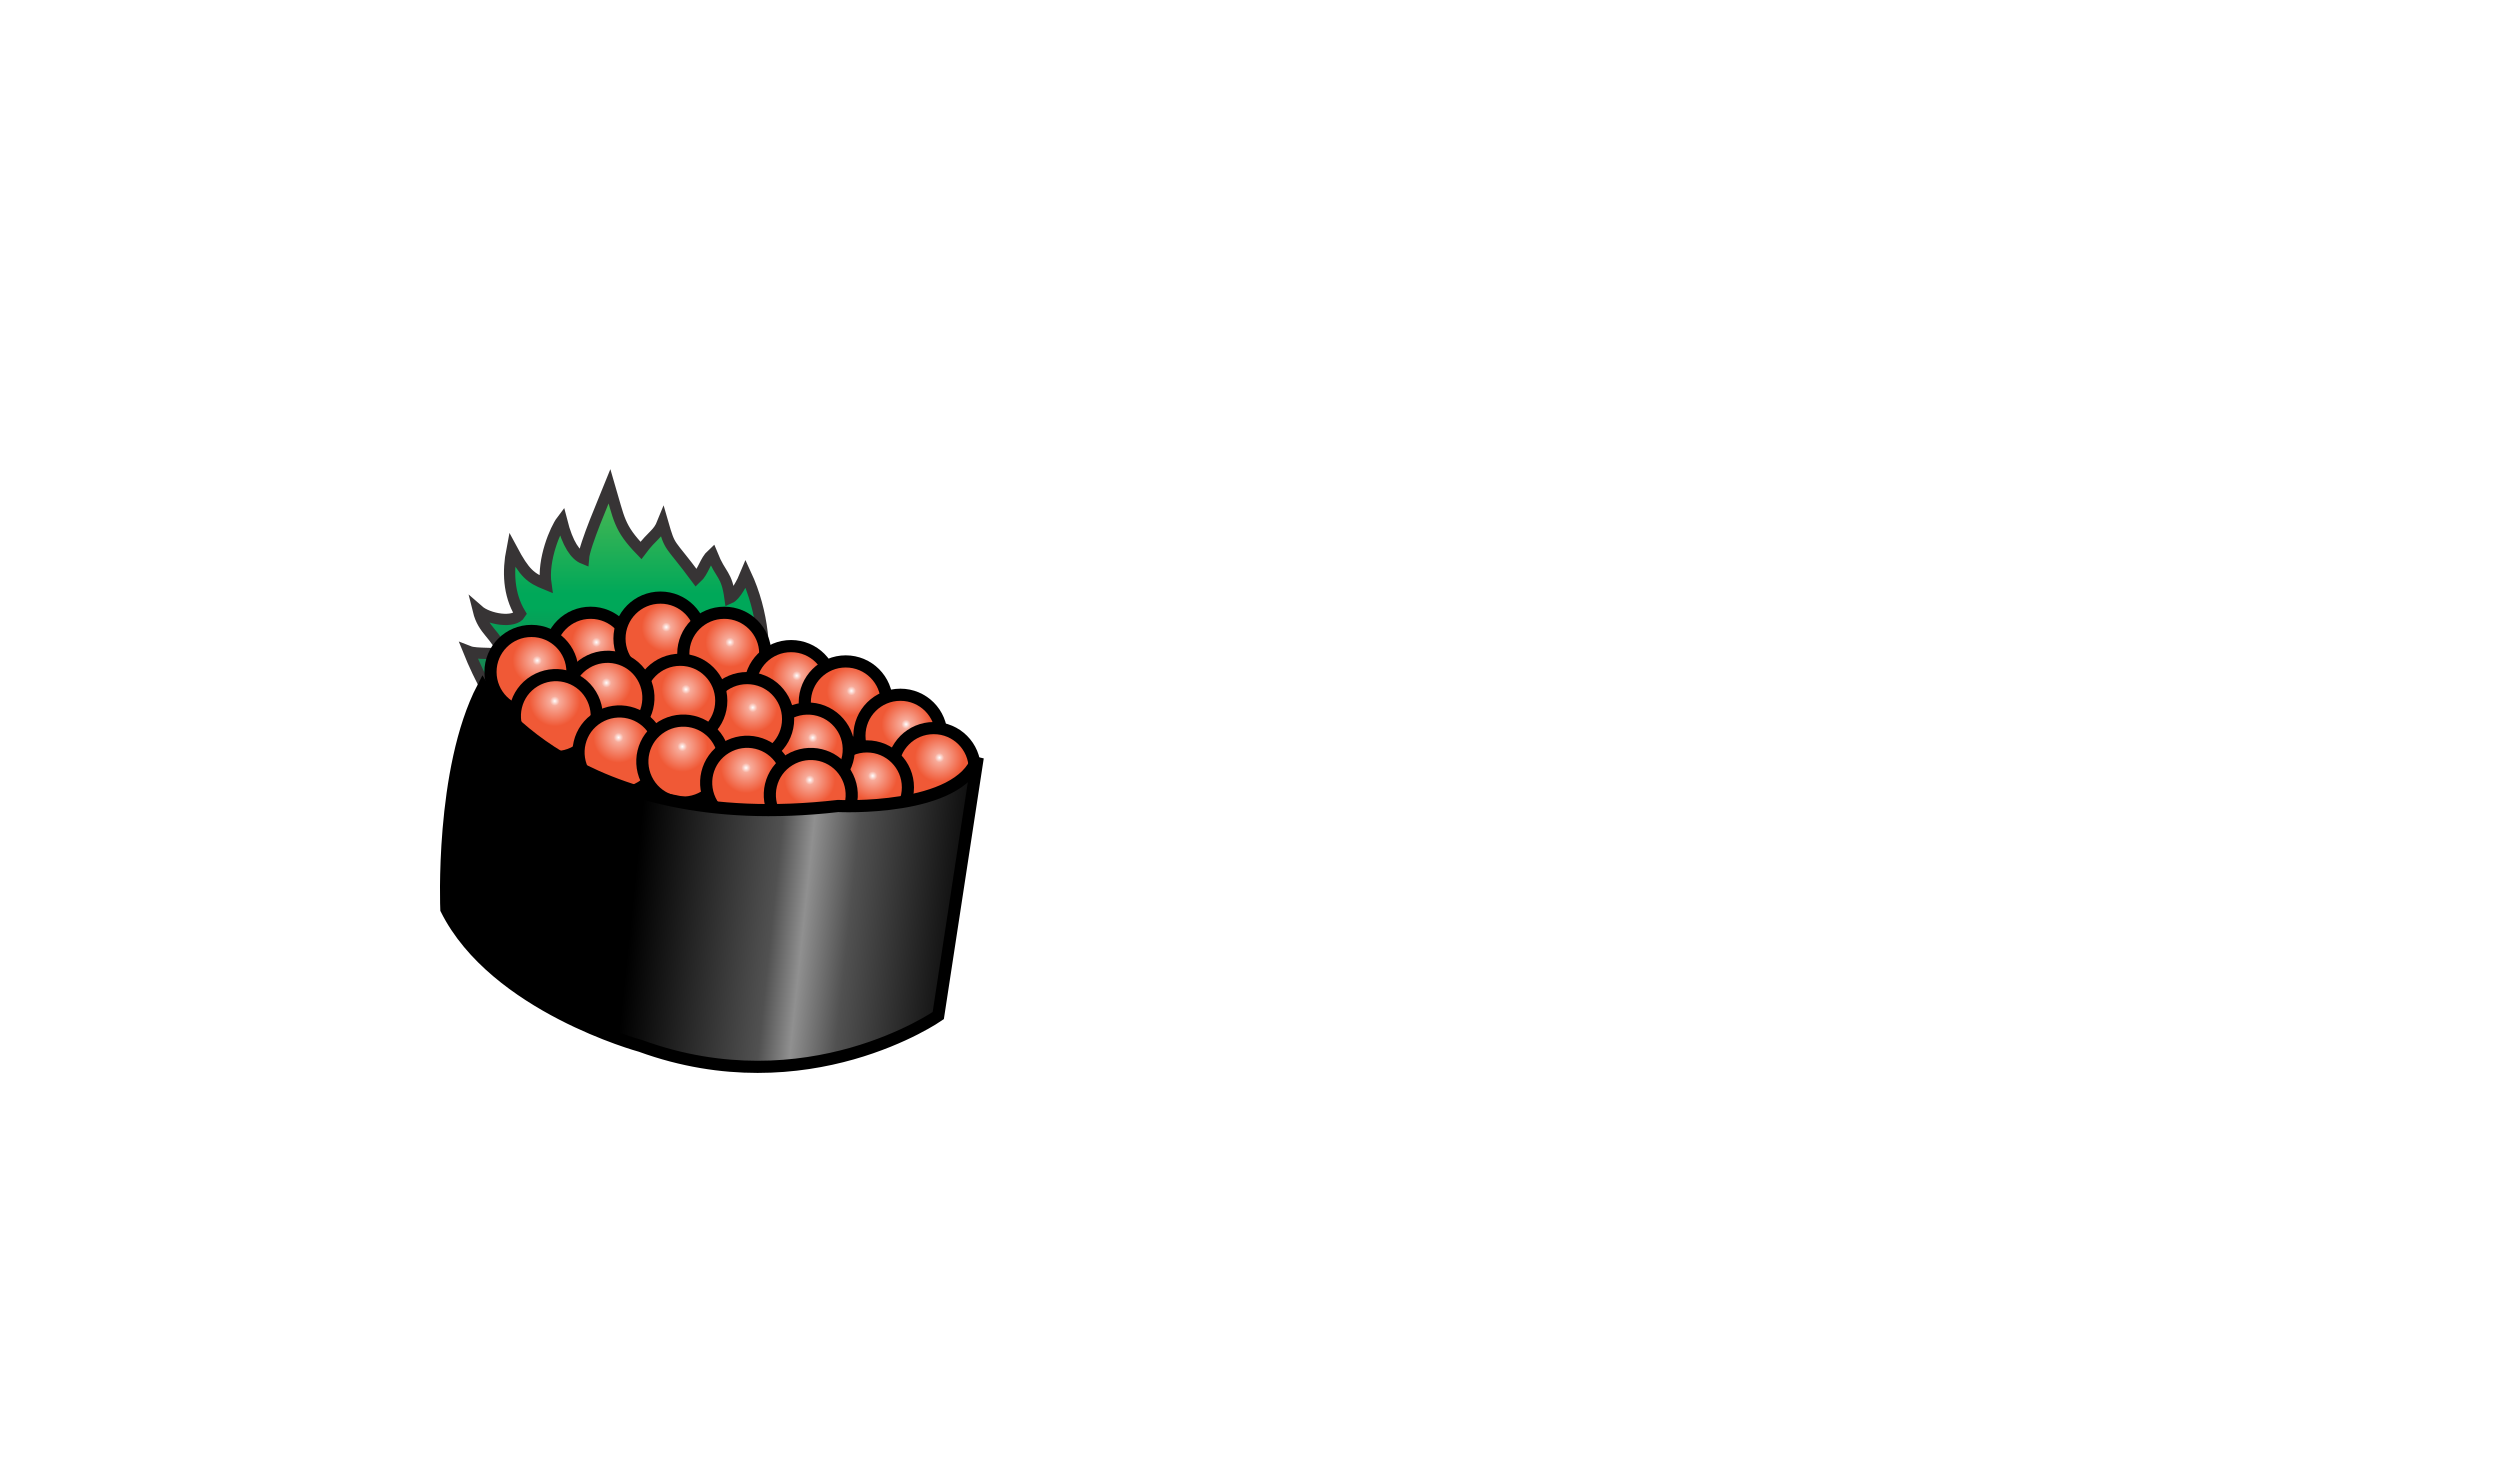
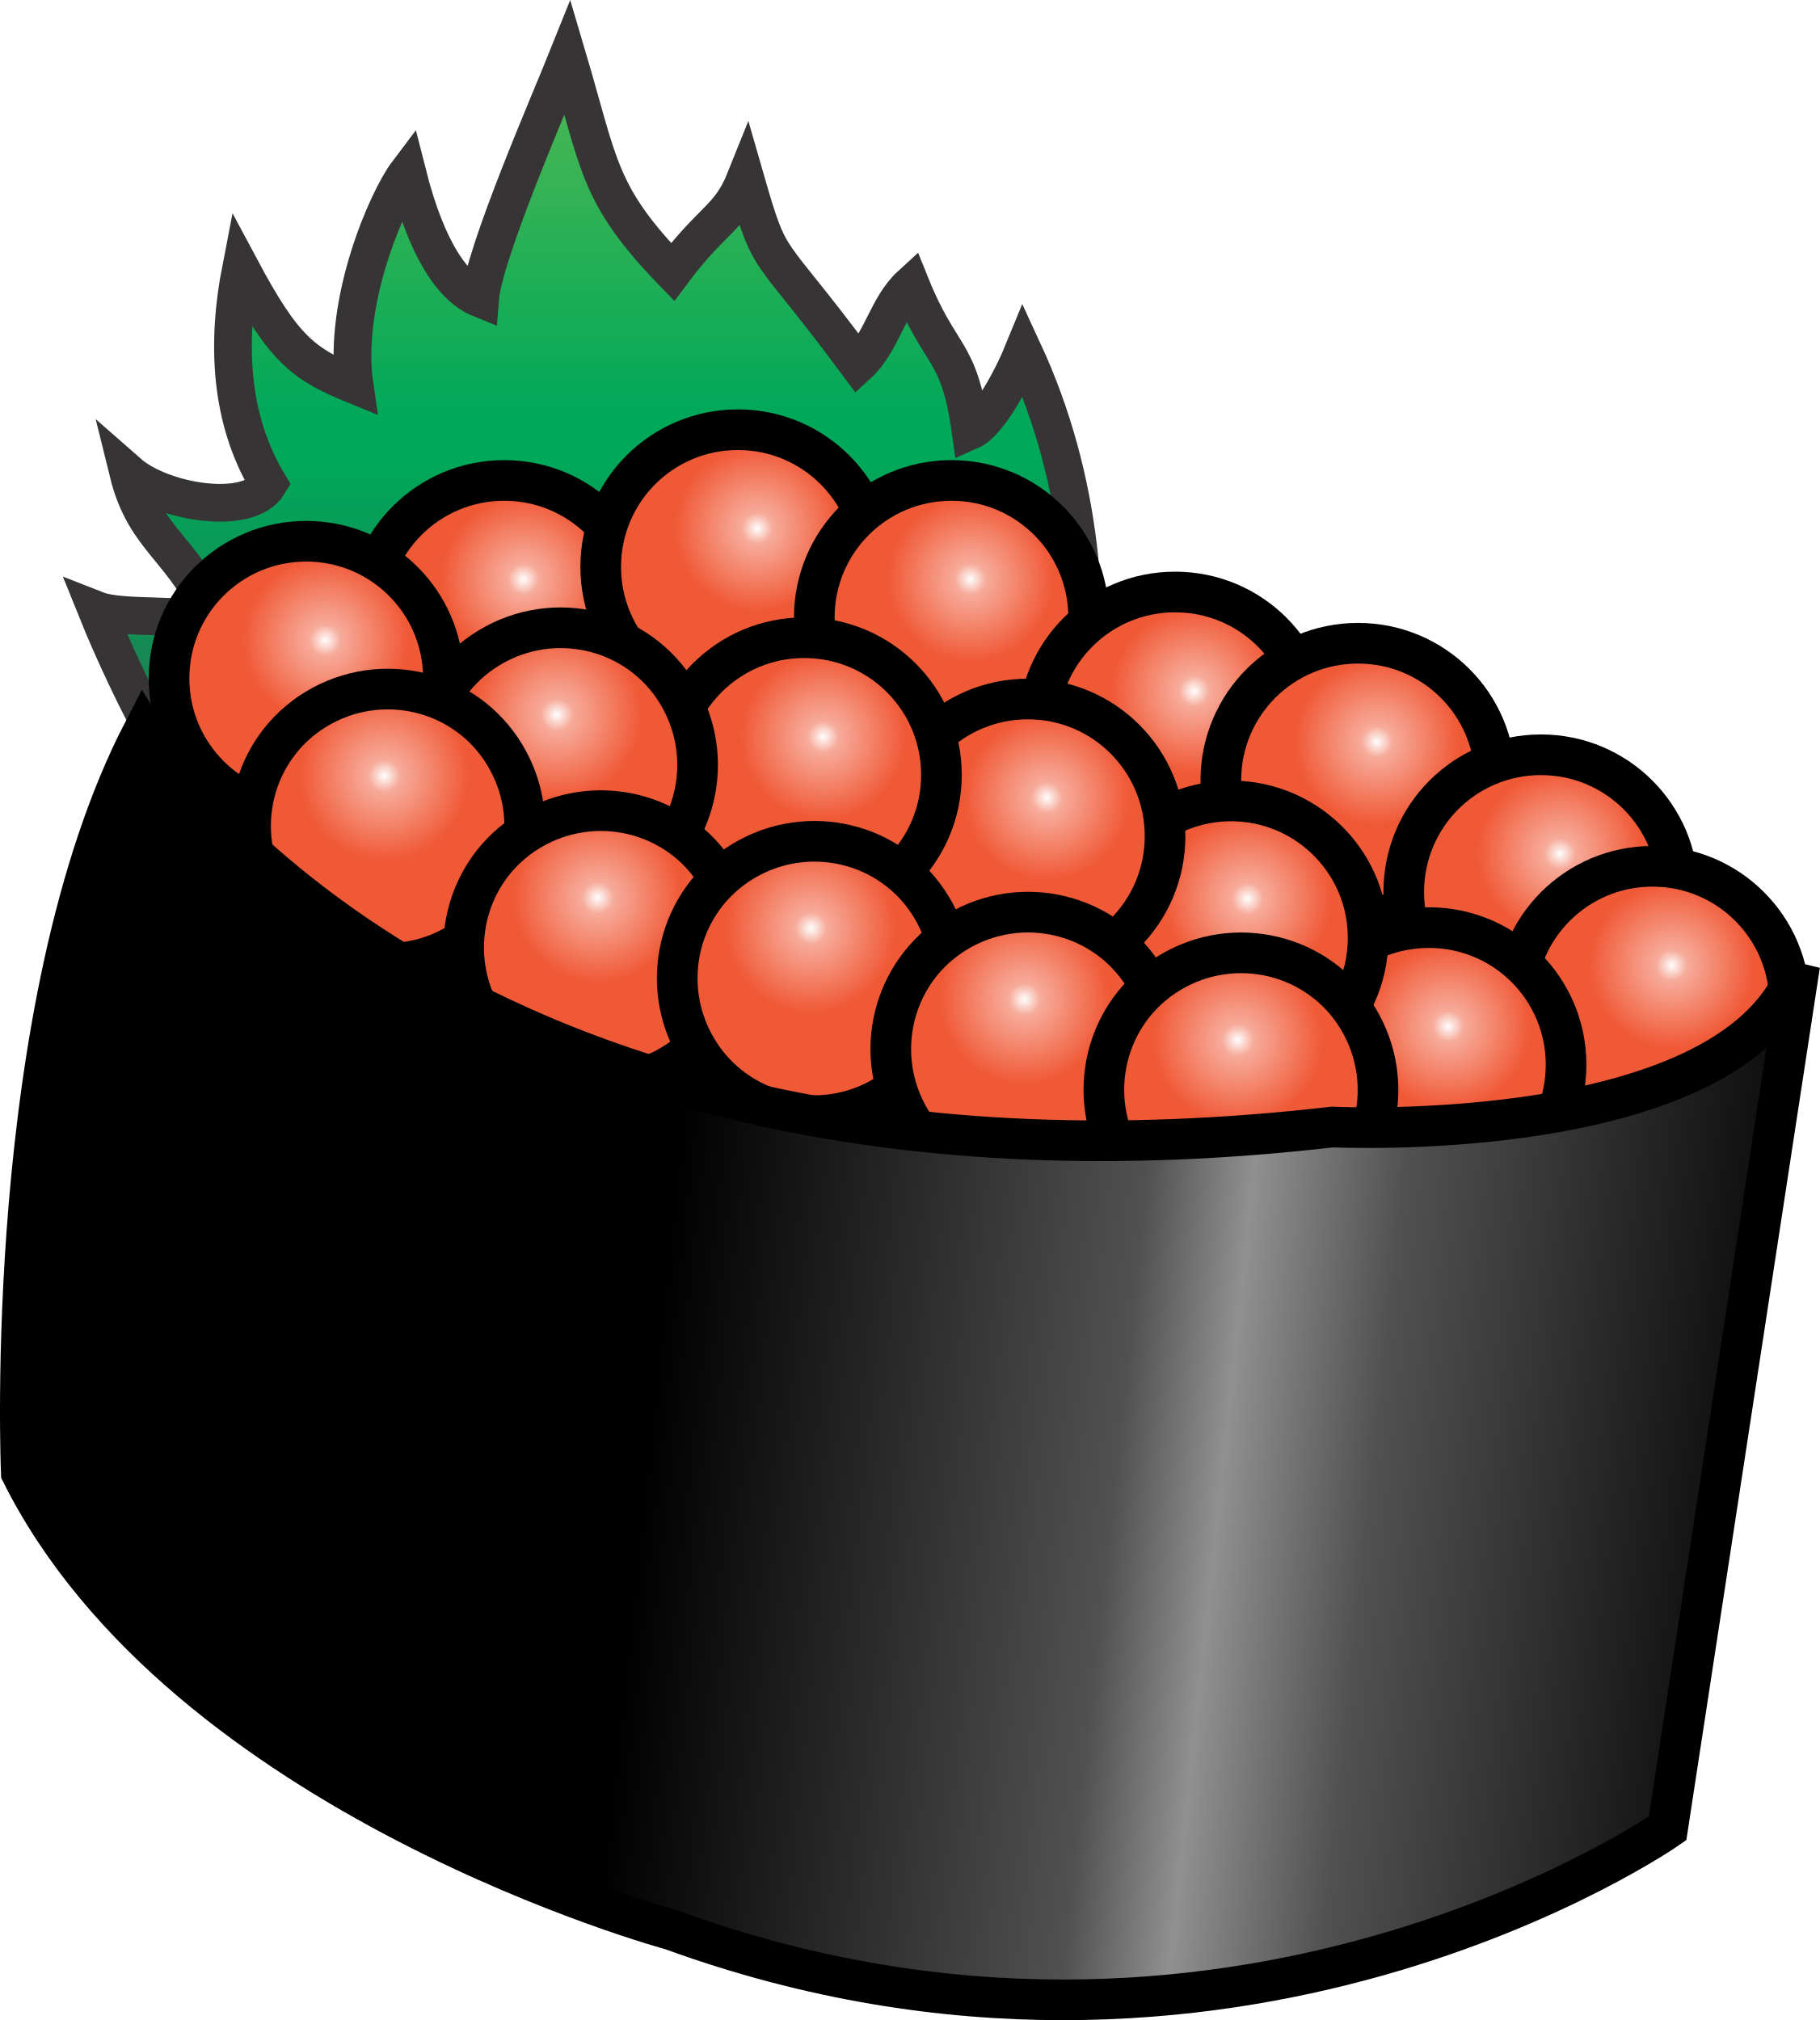
- <svg xmlns="http://www.w3.org/2000/svg" version="1.1" x="0" y="0" width="1198.786" height="703.434" viewBox="0, 0, 1198.786, 703.434" id="svg515">
+ <svg xmlns="http://www.w3.org/2000/svg" version="1.1" x="0" y="0" width="230.586" height="256" viewBox="0 0 230.586 256" id="svg515">
  <defs id="defs326">
-     <linearGradient id="Gradient_1" gradientUnits="userSpaceOnUse" x1="12316.9" y1="9886.52" x2="16264.7" y2="9886.52" gradientTransform="matrix(0.072,0,0,0.072,-592.087,-490.172)">
-       <stop offset="0" stop-color="#7093A4" id="stop2" />
-       <stop offset="0.039" stop-color="#7093A4" id="stop4" />
-       <stop offset="0.341" stop-color="#7498A9" id="stop6" />
-       <stop offset="1" stop-color="#799DAF" id="stop8" />
-       <stop offset="1" stop-color="#799DAF" id="stop10" />
-     </linearGradient>
-     <linearGradient id="Gradient_2" gradientUnits="userSpaceOnUse" x1="10937.5" y1="8475.239" x2="10878.7" y2="9788.41" gradientTransform="matrix(0.072,0,0,0.072,-592.087,-490.172)">
-       <stop offset="0" stop-color="#FBBB78" id="stop13" />
-       <stop offset="0.102" stop-color="#FBB66A" id="stop15" />
-       <stop offset="0.569" stop-color="#FBB159" id="stop17" />
-       <stop offset="1" stop-color="#C9842E" id="stop19" />
-     </linearGradient>
-     <linearGradient id="Gradient_3" gradientUnits="userSpaceOnUse" x1="11790.7" y1="8210.891" x2="11617.5" y2="9764.99" gradientTransform="matrix(0.072,0,0,0.072,-592.087,-490.172)">
-       <stop offset="0" stop-color="#FBBB78" id="stop22" />
-       <stop offset="0.102" stop-color="#FBB66A" id="stop24" />
-       <stop offset="0.569" stop-color="#FBB159" id="stop26" />
-       <stop offset="1" stop-color="#C9842E" id="stop28" />
-     </linearGradient>
-     <linearGradient id="Gradient_4" gradientUnits="userSpaceOnUse" x1="9357.391" y1="10142.8" x2="12957.7" y2="10521.2" gradientTransform="matrix(0.072,0,0,0.072,-592.087,-490.172)">
-       <stop offset="0" stop-color="#000000" id="stop31" />
-       <stop offset="0.361" stop-color="#000000" id="stop33" />
-       <stop offset="0.62" stop-color="#515151" id="stop35" />
-       <stop offset="0.678" stop-color="#909090" id="stop37" />
-       <stop offset="0.761" stop-color="#515151" id="stop39" />
-       <stop offset="1" stop-color="#000000" id="stop41" />
-     </linearGradient>
-     <linearGradient id="Gradient_5" gradientUnits="userSpaceOnUse" x1="19242.5" y1="12262.8" x2="18446.201" y2="13096.101" gradientTransform="matrix(0.072,0,0,0.072,-592.087,-490.172)">
-       <stop offset="0" stop-color="#D5443A" id="stop44" />
-       <stop offset="0.651" stop-color="#E79B80" id="stop46" />
-       <stop offset="0.871" stop-color="#FFFFFF" id="stop48" />
-       <stop offset="1" stop-color="#FFFFFF" id="stop50" />
-     </linearGradient>
-     <linearGradient id="Gradient_6" gradientUnits="userSpaceOnUse" x1="19065.9" y1="12522" x2="18359.301" y2="13301.102" gradientTransform="matrix(0.072,0,0,0.072,-592.087,-490.172)">
-       <stop offset="0" stop-color="#D5443A" id="stop53" />
-       <stop offset="0.651" stop-color="#E79B80" id="stop55" />
-       <stop offset="0.871" stop-color="#FFFFFF" id="stop57" />
-       <stop offset="1" stop-color="#FFFFFF" id="stop59" />
-     </linearGradient>
-     <linearGradient id="Gradient_7" gradientUnits="userSpaceOnUse" x1="19036.301" y1="12359.5" x2="18329.701" y2="13138.7" gradientTransform="matrix(0.072,0,0,0.072,-592.087,-490.172)">
-       <stop offset="0" stop-color="#D5443A" id="stop62" />
-       <stop offset="0.651" stop-color="#E79B80" id="stop64" />
-       <stop offset="0.871" stop-color="#FFFFFF" id="stop66" />
-       <stop offset="1" stop-color="#FFFFFF" id="stop68" />
-     </linearGradient>
-     <linearGradient id="Gradient_8" gradientUnits="userSpaceOnUse" x1="18111.799" y1="11442" x2="13042.8" y2="11442" gradientTransform="matrix(0.072,0,0,0.072,-592.087,-490.172)">
-       <stop offset="0" stop-color="#F16244" id="stop71" />
-       <stop offset="0.29" stop-color="#F8AB8E" id="stop73" />
-       <stop offset="0.388" stop-color="#FFFFFF" id="stop75" />
-       <stop offset="1" stop-color="#FFFFFF" id="stop77" />
-     </linearGradient>
-     <linearGradient id="Gradient_9" gradientUnits="userSpaceOnUse" x1="15904.9" y1="11481" x2="14595.701" y2="11154.601" gradientTransform="matrix(0.072,0,0,0.072,-592.087,-490.172)">
-       <stop offset="0" stop-color="#F16244" id="stop80" />
-       <stop offset="0.122" stop-color="#F16244" id="stop82" />
-       <stop offset="0.231" stop-color="#F26D4A" id="stop84" />
-       <stop offset="0.322" stop-color="#F37952" id="stop86" />
-       <stop offset="0.722" stop-color="#FAB799" id="stop88" />
-       <stop offset="1" stop-color="#FFFFFF" id="stop90" />
-     </linearGradient>
-     <linearGradient id="Gradient_10" gradientUnits="userSpaceOnUse" x1="15149.699" y1="11268.399" x2="13869.6" y2="10949.3" gradientTransform="matrix(0.072,0,0,0.072,-592.087,-490.172)">
-       <stop offset="0" stop-color="#F16244" id="stop93" />
-       <stop offset="0.122" stop-color="#F16244" id="stop95" />
-       <stop offset="0.231" stop-color="#F26D4A" id="stop97" />
-       <stop offset="0.322" stop-color="#F37952" id="stop99" />
-       <stop offset="0.722" stop-color="#FAB799" id="stop101" />
-       <stop offset="1" stop-color="#FFFFFF" id="stop103" />
-     </linearGradient>
-     <linearGradient id="Gradient_11" gradientUnits="userSpaceOnUse" x1="14480.4" y1="11049" x2="13114.2" y2="10708.4" gradientTransform="matrix(0.072,0,0,0.072,-592.087,-490.172)">
-       <stop offset="0" stop-color="#F16244" id="stop106" />
-       <stop offset="0.122" stop-color="#F16244" id="stop108" />
-       <stop offset="0.231" stop-color="#F26D4A" id="stop110" />
-       <stop offset="0.322" stop-color="#F37952" id="stop112" />
-       <stop offset="0.722" stop-color="#FAB799" id="stop114" />
-       <stop offset="1" stop-color="#FFFFFF" id="stop116" />
-     </linearGradient>
-     <linearGradient id="Gradient_12" gradientUnits="userSpaceOnUse" x1="16569" y1="11681.5" x2="15266.199" y2="11356.7" gradientTransform="matrix(0.072,0,0,0.072,-592.087,-490.172)">
-       <stop offset="0" stop-color="#F16244" id="stop119" />
-       <stop offset="0.122" stop-color="#F16244" id="stop121" />
-       <stop offset="0.231" stop-color="#F26D4A" id="stop123" />
-       <stop offset="0.322" stop-color="#F37952" id="stop125" />
-       <stop offset="0.722" stop-color="#FAB799" id="stop127" />
-       <stop offset="1" stop-color="#FFFFFF" id="stop129" />
-     </linearGradient>
-     <linearGradient id="Gradient_13" gradientUnits="userSpaceOnUse" x1="17384.102" y1="11934.801" x2="15977.101" y2="11583.9" gradientTransform="matrix(0.072,0,0,0.072,-592.087,-490.172)">
-       <stop offset="0" stop-color="#F16244" id="stop132" />
-       <stop offset="0.122" stop-color="#F16244" id="stop134" />
-       <stop offset="0.231" stop-color="#F26D4A" id="stop136" />
-       <stop offset="0.322" stop-color="#F37952" id="stop138" />
-       <stop offset="0.722" stop-color="#FAB799" id="stop140" />
-       <stop offset="1" stop-color="#FFFFFF" id="stop142" />
-     </linearGradient>
-     <linearGradient id="Gradient_14" gradientUnits="userSpaceOnUse" x1="18037.301" y1="11719.399" x2="17271.4" y2="12433.699" gradientTransform="matrix(0.072,0,0,0.072,-592.087,-490.172)">
-       <stop offset="0" stop-color="#D5443A" id="stop145" />
-       <stop offset="0.651" stop-color="#E79B80" id="stop147" />
-       <stop offset="0.871" stop-color="#FFFFFF" id="stop149" />
-       <stop offset="1" stop-color="#FFFFFF" id="stop151" />
-     </linearGradient>
-     <linearGradient id="Gradient_15" gradientUnits="userSpaceOnUse" x1="17783.6" y1="11893.3" x2="17325.6" y2="12454.5" gradientTransform="matrix(0.072,0,0,0.072,-592.087,-490.172)">
-       <stop offset="0" stop-color="#D5443A" id="stop154" />
-       <stop offset="0.651" stop-color="#E79B80" id="stop156" />
-       <stop offset="0.871" stop-color="#FFFFFF" id="stop158" />
-       <stop offset="1" stop-color="#FFFFFF" id="stop160" />
-     </linearGradient>
-     <linearGradient id="Gradient_16" gradientUnits="userSpaceOnUse" x1="17598.199" y1="12587.2" x2="17658.199" y2="12397.8" gradientTransform="matrix(0.072,0,0,0.072,-592.087,-490.172)">
-       <stop offset="0" stop-color="#D5443A" id="stop163" />
-       <stop offset="0.651" stop-color="#E79B80" id="stop165" />
-       <stop offset="0.871" stop-color="#FFFFFF" id="stop167" />
-       <stop offset="1" stop-color="#FFFFFF" id="stop169" />
-     </linearGradient>
    <linearGradient id="Gradient_17" gradientUnits="userSpaceOnUse" x1="12385.898" y1="12509.4" x2="12385.898" y2="10046.7" gradientTransform="matrix(0.072,0,0,0.072,-592.087,-490.172)">
      <stop offset="0" stop-color="#008C54" id="stop172" />
      <stop offset="0.271" stop-color="#355E4B" id="stop174" />
      <stop offset="0.31" stop-color="#355E4B" id="stop176" />
      <stop offset="0.671" stop-color="#00A859" id="stop178" />
      <stop offset="0.71" stop-color="#00A859" id="stop180" />
      <stop offset="0.969" stop-color="#49B753" id="stop182" />
      <stop offset="1" stop-color="#49B753" id="stop184" />
    </linearGradient>
    <radialGradient id="Gradient_18" gradientUnits="userSpaceOnUse" cx="12195.3" cy="11085.6" r="163.803" gradientTransform="matrix(0.072,0,0,0.072,-592.087,-490.172)">
      <stop offset="0" stop-color="#FEFEFE" id="stop187" />
      <stop offset="0.188" stop-color="#F7AB9A" id="stop189" />
      <stop offset="1" stop-color="#F05936" id="stop191" />
    </radialGradient>
    <radialGradient id="Gradient_19" gradientUnits="userSpaceOnUse" cx="11801" cy="11206.9" r="163.803" gradientTransform="matrix(0.072,0,0,0.072,-592.087,-490.172)">
      <stop offset="0" stop-color="#FEFEFE" id="stop194" />
      <stop offset="0.188" stop-color="#F7AB9A" id="stop196" />
      <stop offset="1" stop-color="#F05936" id="stop198" />
    </radialGradient>
    <radialGradient id="Gradient_20" gradientUnits="userSpaceOnUse" cx="12660.5" cy="10984.5" r="163.803" gradientTransform="matrix(0.072,0,0,0.072,-592.087,-490.172)">
      <stop offset="0" stop-color="#FEFEFE" id="stop201" />
      <stop offset="0.188" stop-color="#F7AB9A" id="stop203" />
      <stop offset="1" stop-color="#F05936" id="stop205" />
    </radialGradient>
    <radialGradient id="Gradient_21" gradientUnits="userSpaceOnUse" cx="13085.1" cy="11085.6" r="163.803" gradientTransform="matrix(0.072,0,0,0.072,-592.087,-490.172)">
      <stop offset="0" stop-color="#FEFEFE" id="stop208" />
      <stop offset="0.188" stop-color="#F7AB9A" id="stop210" />
      <stop offset="1" stop-color="#F05936" id="stop212" />
    </radialGradient>
    <radialGradient id="Gradient_22" gradientUnits="userSpaceOnUse" cx="13529.9" cy="11308" r="163.823" gradientTransform="matrix(0.072,0,0,0.072,-592.087,-490.172)">
      <stop offset="0" stop-color="#FEFEFE" id="stop215" />
      <stop offset="0.188" stop-color="#F7AB9A" id="stop217" />
      <stop offset="1" stop-color="#F05936" id="stop219" />
    </radialGradient>
    <radialGradient id="Gradient_23" gradientUnits="userSpaceOnUse" cx="13893.9" cy="11409.1" r="163.783" gradientTransform="matrix(0.072,0,0,0.072,-592.087,-490.172)">
      <stop offset="0" stop-color="#FEFEFE" id="stop222" />
      <stop offset="0.188" stop-color="#F7AB9A" id="stop224" />
      <stop offset="1" stop-color="#F05936" id="stop226" />
    </radialGradient>
    <radialGradient id="Gradient_24" gradientUnits="userSpaceOnUse" cx="14257.9" cy="11631.6" r="163.791" gradientTransform="matrix(0.072,0,0,0.072,-592.087,-490.172)">
      <stop offset="0" stop-color="#FEFEFE" id="stop229" />
      <stop offset="0.188" stop-color="#F7AB9A" id="stop231" />
      <stop offset="1" stop-color="#F05936" id="stop233" />
    </radialGradient>
    <radialGradient id="Gradient_25" gradientUnits="userSpaceOnUse" cx="14480.401" cy="11854" r="163.791" gradientTransform="matrix(0.072,0,0,0.072,-592.087,-490.172)">
      <stop offset="0" stop-color="#FEFEFE" id="stop236" />
      <stop offset="0.188" stop-color="#F7AB9A" id="stop238" />
      <stop offset="1" stop-color="#F05936" id="stop240" />
    </radialGradient>
    <radialGradient id="Gradient_26" gradientUnits="userSpaceOnUse" cx="14035.5" cy="11975.3" r="163.819" gradientTransform="matrix(0.072,0,0,0.072,-592.087,-490.172)">
      <stop offset="0" stop-color="#FEFEFE" id="stop243" />
      <stop offset="0.188" stop-color="#F7AB9A" id="stop245" />
      <stop offset="1" stop-color="#F05936" id="stop247" />
    </radialGradient>
    <radialGradient id="Gradient_27" gradientUnits="userSpaceOnUse" cx="13636.2" cy="11721.4" r="166.213" gradientTransform="matrix(0.072,0,0,0.072,-592.087,-490.172)">
      <stop offset="0" stop-color="#FEFEFE" id="stop250" />
      <stop offset="0.188" stop-color="#F7AB9A" id="stop252" />
      <stop offset="1" stop-color="#F05936" id="stop254" />
    </radialGradient>
    <radialGradient id="Gradient_28" gradientUnits="userSpaceOnUse" cx="13236.7" cy="11520.3" r="163.803" gradientTransform="matrix(0.072,0,0,0.072,-592.087,-490.172)">
      <stop offset="0" stop-color="#FEFEFE" id="stop257" />
      <stop offset="0.188" stop-color="#F7AB9A" id="stop259" />
      <stop offset="1" stop-color="#F05936" id="stop261" />
    </radialGradient>
    <radialGradient id="Gradient_29" gradientUnits="userSpaceOnUse" cx="12791.8" cy="11399" r="163.819" gradientTransform="matrix(0.072,0,0,0.072,-592.087,-490.172)">
      <stop offset="0" stop-color="#FEFEFE" id="stop264" />
      <stop offset="0.188" stop-color="#F7AB9A" id="stop266" />
      <stop offset="1" stop-color="#F05936" id="stop268" />
    </radialGradient>
    <radialGradient id="Gradient_30" gradientUnits="userSpaceOnUse" cx="12262.1" cy="11355.5" r="168.28" gradientTransform="matrix(0.072,0,0,0.072,-592.087,-490.172)">
      <stop offset="0" stop-color="#FEFEFE" id="stop271" />
      <stop offset="0.188" stop-color="#F7AB9A" id="stop273" />
      <stop offset="1" stop-color="#F05936" id="stop275" />
    </radialGradient>
    <radialGradient id="Gradient_31" gradientUnits="userSpaceOnUse" cx="11918.3" cy="11476.9" r="168.28" gradientTransform="matrix(0.072,0,0,0.072,-592.087,-490.172)">
      <stop offset="0" stop-color="#FEFEFE" id="stop278" />
      <stop offset="0.188" stop-color="#F7AB9A" id="stop280" />
      <stop offset="1" stop-color="#F05936" id="stop282" />
    </radialGradient>
    <radialGradient id="Gradient_32" gradientUnits="userSpaceOnUse" cx="12343" cy="11719.6" r="168.28" gradientTransform="matrix(0.072,0,0,0.072,-592.087,-490.172)">
      <stop offset="0" stop-color="#FEFEFE" id="stop285" />
      <stop offset="0.188" stop-color="#F7AB9A" id="stop287" />
      <stop offset="1" stop-color="#F05936" id="stop289" />
    </radialGradient>
    <radialGradient id="Gradient_33" gradientUnits="userSpaceOnUse" cx="12767.6" cy="11780.2" r="168.291" gradientTransform="matrix(0.072,0,0,0.072,-592.087,-490.172)">
      <stop offset="0" stop-color="#FEFEFE" id="stop292" />
      <stop offset="0.188" stop-color="#F7AB9A" id="stop294" />
      <stop offset="1" stop-color="#F05936" id="stop296" />
    </radialGradient>
    <radialGradient id="Gradient_34" gradientUnits="userSpaceOnUse" cx="13192.3" cy="11921.8" r="168.283" gradientTransform="matrix(0.072,0,0,0.072,-592.087,-490.172)">
      <stop offset="0" stop-color="#FEFEFE" id="stop299" />
      <stop offset="0.188" stop-color="#F7AB9A" id="stop301" />
      <stop offset="1" stop-color="#F05936" id="stop303" />
    </radialGradient>
    <radialGradient id="Gradient_35" gradientUnits="userSpaceOnUse" cx="13616.9" cy="12002.7" r="168.295" gradientTransform="matrix(0.072,0,0,0.072,-592.087,-490.172)">
      <stop offset="0" stop-color="#FEFEFE" id="stop306" />
      <stop offset="0.188" stop-color="#F7AB9A" id="stop308" />
      <stop offset="1" stop-color="#F05936" id="stop310" />
    </radialGradient>
    <linearGradient id="Gradient_36" gradientUnits="userSpaceOnUse" x1="11145.5" y1="12594.389" x2="14745.9" y2="12972.789" gradientTransform="matrix(0.072,0,0,0.072,-592.087,-490.172)">
      <stop offset="0" stop-color="#000000" id="stop313" />
      <stop offset="0.361" stop-color="#000000" id="stop315" />
      <stop offset="0.62" stop-color="#515151" id="stop317" />
      <stop offset="0.678" stop-color="#909090" id="stop319" />
      <stop offset="0.761" stop-color="#515151" id="stop321" />
      <stop offset="1" stop-color="#000000" id="stop323" />
    </linearGradient>
  </defs>
-   <g id="Fish_Eggs">
+   <g id="Fish_Eggs" transform="matrix(0.8843486,0,0,0.8843486,-186.5805,-198.9587)">
    <g id="g1066">
      <path d="m 352.13,373.749 0.792,-1.944 c 9.648,-18.504 21.816,-59.472 4.68,-96.48 -1.584,3.888 -4.968,10.224 -7.561,11.376 -1.656,-11.88 -4.248,-10.152 -8.568,-20.879 -3.384,3.096 -4.176,8.279 -7.56,11.375 -13.32,-17.999 -12.312,-13.319 -16.128,-26.567 -2.304,5.76 -4.752,5.688 -10.44,13.32 -10.656,-11.016 -10.44,-15.192 -15.048,-30.744 -2.304,5.76 -12.024,28.08 -12.528,34.56 -3.744,-1.512 -7.56,-6.624 -10.44,-18 -2.88,3.816 -9.288,18.504 -7.56,30.383 -7.416,-3.024 -10.152,-5.184 -16.272,-16.631 -2.016,10.367 -1.728,21.383 3.96,30.815 -2.88,4.752 -15.337,2.592 -20.089,-1.584 2.448,9.936 8.209,10.8 12.529,21.528 -3.744,-1.512 -13.393,-0.432 -17.065,-1.872 4.32,10.728 14.256,31.32 22.753,37.008 -6.048,4.248 -8.352,10.008 -18.145,12.816 37.009,26.135 86.329,48.311 122.834,11.592 z" id="path63677" style="display:inline;fill:url(#Gradient_17)" />
      <path d="m 352.922,371.805 c 9.648,-18.504 21.816,-59.472 4.68,-96.48 -1.584,3.888 -4.968,10.224 -7.561,11.376 -1.656,-11.88 -4.248,-10.152 -8.568,-20.879 -3.384,3.096 -4.176,8.279 -7.56,11.375 -13.32,-17.999 -12.312,-13.319 -16.128,-26.567 -2.304,5.76 -4.752,5.688 -10.44,13.32 -10.656,-11.016 -10.44,-15.192 -15.048,-30.744 -2.304,5.76 -12.024,28.08 -12.528,34.56 -3.744,-1.512 -7.56,-6.624 -10.44,-18 -2.88,3.816 -9.288,18.504 -7.56,30.383 -7.416,-3.024 -10.152,-5.184 -16.272,-16.631 -2.016,10.367 -1.728,21.383 3.96,30.815 -2.88,4.752 -15.337,2.592 -20.089,-1.584 2.448,9.936 8.209,10.8 12.529,21.528 -3.744,-1.512 -13.393,-0.432 -17.065,-1.872 4.32,10.728 14.256,31.32 22.753,37.008 -6.048,4.248 -8.352,10.008 -18.145,12.816 37.009,26.135 86.329,48.311 122.834,11.592" id="path63679" style="display:inline;fill-opacity:0;stroke:#373435;stroke-width:5.405" />
    </g>
    <g id="g1122">
      <g id="g63685">
        <path d="m 302.881,313.485 c 0,10.872 -8.784,19.656 -19.656,19.656 -10.872,0 -19.656,-8.784 -19.656,-19.656 0,-10.872 8.784,-19.656 19.656,-19.656 10.872,0 19.656,8.784 19.656,19.656 z" id="path63681" style="fill:url(#Gradient_18)" />
        <path d="m 302.881,313.485 c 0,10.872 -8.784,19.656 -19.656,19.656 -10.872,0 -19.656,-8.784 -19.656,-19.656 0,-10.872 8.784,-19.656 19.656,-19.656 10.872,0 19.656,8.784 19.656,19.656 z" id="path63683" style="fill-opacity:0;stroke:#000000;stroke-width:5.824" />
      </g>
      <g id="g63691">
        <path d="m 274.513,322.197 c 0,10.872 -8.784,19.656 -19.656,19.656 -10.872,0 -19.656,-8.784 -19.656,-19.656 0,-10.872 8.784,-19.656 19.656,-19.656 10.872,0 19.656,8.784 19.656,19.656 z" id="path63687" style="fill:url(#Gradient_19)" />
        <path d="m 274.513,322.197 c 0,10.872 -8.784,19.656 -19.656,19.656 -10.872,0 -19.656,-8.784 -19.656,-19.656 0,-10.872 8.784,-19.656 19.656,-19.656 10.872,0 19.656,8.784 19.656,19.656 z" id="path63689" style="fill-opacity:0;stroke:#000000;stroke-width:5.824" />
      </g>
      <g id="g63697">
        <path d="m 336.361,306.213 c 0,10.872 -8.784,19.656 -19.656,19.656 -10.872,0 -19.656,-8.784 -19.656,-19.656 0,-10.872 8.784,-19.656 19.656,-19.656 10.872,0 19.656,8.784 19.656,19.656 z" id="path63693" style="fill:url(#Gradient_20)" />
        <path d="m 336.361,306.213 c 0,10.872 -8.784,19.656 -19.656,19.656 -10.872,0 -19.656,-8.784 -19.656,-19.656 0,-10.872 8.784,-19.656 19.656,-19.656 10.872,0 19.656,8.784 19.656,19.656 z" id="path63695" style="fill-opacity:0;stroke:#000000;stroke-width:5.824" />
      </g>
      <g id="g63703">
        <path d="m 366.962,313.485 c 0,10.872 -8.784,19.656 -19.656,19.656 -10.873,0 -19.657,-8.784 -19.657,-19.656 0,-10.872 8.784,-19.656 19.657,-19.656 10.872,0 19.656,8.784 19.656,19.656 z" id="path63699" style="fill:url(#Gradient_21)" />
        <path d="m 366.962,313.485 c 0,10.872 -8.784,19.656 -19.656,19.656 -10.873,0 -19.657,-8.784 -19.657,-19.656 0,-10.872 8.784,-19.656 19.657,-19.656 10.872,0 19.656,8.784 19.656,19.656 z" id="path63701" style="fill-opacity:0;stroke:#000000;stroke-width:5.824" />
      </g>
      <g id="g63709">
        <path d="m 399.002,329.469 c 0,10.872 -8.784,19.656 -19.656,19.656 -10.872,0 -19.656,-8.784 -19.656,-19.656 0,-10.872 8.784,-19.656 19.656,-19.656 10.872,0 19.656,8.784 19.656,19.656 z" id="path63705" style="fill:url(#Gradient_22)" />
        <path d="m 399.002,329.469 c 0,10.872 -8.784,19.656 -19.656,19.656 -10.872,0 -19.656,-8.784 -19.656,-19.656 0,-10.872 8.784,-19.656 19.656,-19.656 10.872,0 19.656,8.784 19.656,19.656 z" id="path63707" style="fill-opacity:0;stroke:#000000;stroke-width:5.824" />
      </g>
      <g id="g63715">
        <path d="m 425.21,336.813 c 0,10.872 -8.784,19.656 -19.656,19.656 -10.872,0 -19.656,-8.784 -19.656,-19.656 0,-10.872 8.784,-19.656 19.656,-19.656 10.872,0 19.656,8.784 19.656,19.656 z" id="path63711" style="fill:url(#Gradient_23)" />
        <path d="m 425.21,336.813 c 0,10.872 -8.784,19.656 -19.656,19.656 -10.872,0 -19.656,-8.784 -19.656,-19.656 0,-10.872 8.784,-19.656 19.656,-19.656 10.872,0 19.656,8.784 19.656,19.656 z" id="path63713" style="fill-opacity:0;stroke:#000000;stroke-width:5.824" />
      </g>
      <g id="g63721">
        <path d="m 451.418,352.797 c 0,10.872 -8.784,19.656 -19.656,19.656 -10.872,0 -19.656,-8.784 -19.656,-19.656 0,-10.872 8.784,-19.656 19.656,-19.656 10.872,0 19.656,8.784 19.656,19.656 z" id="path63717" style="fill:url(#Gradient_24)" />
        <path d="m 451.418,352.797 c 0,10.872 -8.784,19.656 -19.656,19.656 -10.872,0 -19.656,-8.784 -19.656,-19.656 0,-10.872 8.784,-19.656 19.656,-19.656 10.872,0 19.656,8.784 19.656,19.656 z" id="path63719" style="fill-opacity:0;stroke:#000000;stroke-width:5.824" />
      </g>
      <g id="g63727">
        <path d="m 467.403,368.781 c 0,10.872 -8.784,19.655 -19.657,19.655 -10.872,0 -19.656,-8.783 -19.656,-19.655 0,-10.872 8.784,-19.656 19.656,-19.656 10.873,0 19.657,8.784 19.657,19.656 z" id="path63723" style="fill:url(#Gradient_25)" />
        <path d="m 467.403,368.781 c 0,10.872 -8.784,19.655 -19.657,19.655 -10.872,0 -19.656,-8.783 -19.656,-19.655 0,-10.872 8.784,-19.656 19.656,-19.656 10.873,0 19.657,8.784 19.657,19.656 z" id="path63725" style="fill-opacity:0;stroke:#000000;stroke-width:5.824" />
      </g>
      <g id="g63733">
        <path d="m 435.362,377.565 c 0,10.872 -8.784,19.655 -19.656,19.655 -10.872,0 -19.656,-8.783 -19.656,-19.655 0,-10.872 8.784,-19.656 19.656,-19.656 10.872,0 19.656,8.784 19.656,19.656 z" id="path63729" style="fill:url(#Gradient_26)" />
        <path d="m 435.362,377.565 c 0,10.872 -8.784,19.655 -19.656,19.655 -10.872,0 -19.656,-8.783 -19.656,-19.655 0,-10.872 8.784,-19.656 19.656,-19.656 10.872,0 19.656,8.784 19.656,19.656 z" id="path63731" style="fill-opacity:0;stroke:#000000;stroke-width:5.824" />
      </g>
      <g id="g63739">
        <path d="m 406.994,358.845 c 0.288,10.872 -8.28,19.872 -19.08,20.16 -10.872,0.288 -19.872,-8.28 -20.16,-19.08 -0.288,-10.872 8.28,-19.872 19.08,-20.16 10.872,-0.288 19.872,8.28 20.16,19.08 z" id="path63735" style="fill:url(#Gradient_27)" />
        <path d="m 406.994,358.845 c 0.288,10.872 -8.28,19.872 -19.08,20.16 -10.872,0.288 -19.872,-8.28 -20.16,-19.08 -0.288,-10.872 8.28,-19.872 19.08,-20.16 10.872,-0.288 19.872,8.28 20.16,19.08 z" id="path63737" style="fill-opacity:0;stroke:#000000;stroke-width:5.824" />
      </g>
      <g id="g63745">
        <path d="m 377.906,344.805 c 0,10.872 -8.784,19.656 -19.656,19.656 -10.872,0 -19.657,-8.784 -19.657,-19.656 0,-10.872 8.785,-19.656 19.657,-19.656 10.872,0 19.656,8.784 19.656,19.656 z" id="path63741" style="fill:url(#Gradient_28)" />
        <path d="m 377.906,344.805 c 0,10.872 -8.784,19.656 -19.656,19.656 -10.872,0 -19.657,-8.784 -19.657,-19.656 0,-10.872 8.785,-19.656 19.657,-19.656 10.872,0 19.656,8.784 19.656,19.656 z" id="path63743" style="fill-opacity:0;stroke:#000000;stroke-width:5.824" />
      </g>
      <g id="g63751">
        <path d="m 345.866,336.021 c 0,10.872 -8.785,19.656 -19.657,19.656 -10.872,0 -19.656,-8.784 -19.656,-19.656 0,-10.872 8.784,-19.656 19.656,-19.656 10.872,0 19.657,8.784 19.657,19.656 z" id="path63747" style="fill:url(#Gradient_29)" />
        <path d="m 345.866,336.021 c 0,10.872 -8.785,19.656 -19.657,19.656 -10.872,0 -19.656,-8.784 -19.656,-19.656 0,-10.872 8.784,-19.656 19.656,-19.656 10.872,0 19.657,8.784 19.657,19.656 z" id="path63749" style="fill-opacity:0;stroke:#000000;stroke-width:5.824" />
      </g>
      <g id="g63757">
        <path d="m 308.065,324.357 c 5.616,9.288 2.736,21.384 -6.552,27 -9.288,5.616 -21.384,2.736 -27,-6.552 -5.616,-9.288 -2.736,-21.384 6.552,-27 9.288,-5.616 21.384,-2.736 27,6.552 z" id="path63753" style="fill:url(#Gradient_30)" />
        <path d="m 308.065,324.357 c 5.616,9.288 2.736,21.384 -6.552,27 -9.288,5.616 -21.384,2.736 -27,-6.552 -5.616,-9.288 -2.736,-21.384 6.552,-27 9.288,-5.616 21.384,-2.736 27,6.552 z" id="path63755" style="fill-opacity:0;stroke:#000000;stroke-width:5.824" />
      </g>
      <g id="g63763">
        <path d="m 283.297,333.141 c 5.616,9.288 2.736,21.384 -6.552,27 -9.288,5.688 -21.384,2.736 -27,-6.552 -5.616,-9.288 -2.736,-21.384 6.552,-27 9.288,-5.616 21.384,-2.736 27,6.552 z" id="path63759" style="fill:url(#Gradient_31)" />
        <path d="m 283.297,333.141 c 5.616,9.288 2.736,21.384 -6.552,27 -9.288,5.688 -21.384,2.736 -27,-6.552 -5.616,-9.288 -2.736,-21.384 6.552,-27 9.288,-5.616 21.384,-2.736 27,6.552 z" id="path63761" style="fill-opacity:0;stroke:#000000;stroke-width:5.824" />
      </g>
      <g id="g63769">
        <path d="m 313.825,350.565 c 5.616,9.288 2.736,21.384 -6.552,27 -9.288,5.616 -21.384,2.736 -27,-6.552 -5.616,-9.288 -2.736,-21.384 6.552,-27 9.288,-5.616 21.384,-2.736 27,6.552 z" id="path63765" style="fill:url(#Gradient_32)" />
        <path d="m 313.825,350.565 c 5.616,9.288 2.736,21.384 -6.552,27 -9.288,5.616 -21.384,2.736 -27,-6.552 -5.616,-9.288 -2.736,-21.384 6.552,-27 9.288,-5.616 21.384,-2.736 27,6.552 z" id="path63767" style="fill-opacity:0;stroke:#000000;stroke-width:5.824" />
      </g>
      <g id="g63775">
        <path d="m 344.426,354.957 c 5.616,9.288 2.736,21.384 -6.553,27 -9.288,5.687 -21.384,2.736 -27,-6.552 -5.616,-9.288 -2.736,-21.384 6.552,-27 9.288,-5.616 21.384,-2.736 27.001,6.552 z" id="path63771" style="fill:url(#Gradient_33)" />
        <path d="m 344.426,354.957 c 5.616,9.288 2.736,21.384 -6.553,27 -9.288,5.687 -21.384,2.736 -27,-6.552 -5.616,-9.288 -2.736,-21.384 6.552,-27 9.288,-5.616 21.384,-2.736 27.001,6.552 z" id="path63773" style="fill-opacity:0;stroke:#000000;stroke-width:5.824" />
      </g>
      <g id="g63781">
        <path d="m 375.026,365.109 c 5.616,9.288 2.736,21.383 -6.552,26.999 -9.288,5.616 -21.384,2.664 -27.001,-6.551 -5.616,-9.288 -2.736,-21.384 6.553,-27 9.288,-5.616 21.384,-2.736 27,6.552 z" id="path63777" style="fill:url(#Gradient_34)" />
        <path d="m 375.026,365.109 c 5.616,9.288 2.736,21.383 -6.552,26.999 -9.288,5.616 -21.384,2.664 -27.001,-6.551 -5.616,-9.288 -2.736,-21.384 6.553,-27 9.288,-5.616 21.384,-2.736 27,6.552 z" id="path63779" style="fill-opacity:0;stroke:#000000;stroke-width:5.824" />
      </g>
      <g id="g63787">
        <path d="m 405.554,370.941 c 5.616,9.288 2.736,21.383 -6.552,26.999 -9.288,5.688 -21.384,2.664 -27,-6.552 -5.616,-9.287 -2.736,-21.383 6.552,-26.999 9.288,-5.616 21.384,-2.736 27,6.552 z" id="path63783" style="fill:url(#Gradient_35)" />
        <path d="m 405.554,370.941 c 5.616,9.288 2.736,21.383 -6.552,26.999 -9.288,5.688 -21.384,2.664 -27,-6.552 -5.616,-9.287 -2.736,-21.383 6.552,-26.999 9.288,-5.616 21.384,-2.736 27,6.552 z" id="path63785" style="fill-opacity:0;stroke:#000000;stroke-width:5.824" />
      </g>
    </g>
    <g id="g63793" style="display:inline">
      <path style="fill:url(#Gradient_36)" id="path63789" d="m 231.528,329.749 c 0,0 43.705,71.351 170.354,56.736 0,0 58.249,2.879 66.961,-23.256 l -18.937,123.767 c 0,0 -62.64,43.703 -142.705,14.544 0,0 -69.912,-18.936 -93.169,-65.52 0,0 -2.88,-66.959 17.496,-106.271 z" />
      <path style="fill-opacity:0;stroke:#000000;stroke-width:5.824" id="path63791" d="m 231.528,329.749 c 0,0 43.705,71.351 170.354,56.736 0,0 58.249,2.879 66.961,-23.256 l -18.937,123.767 c 0,0 -62.64,43.703 -142.705,14.544 0,0 -69.912,-18.936 -93.169,-65.52 0,0 -2.88,-66.959 17.496,-106.271 z" />
    </g>
  </g>
</svg>
